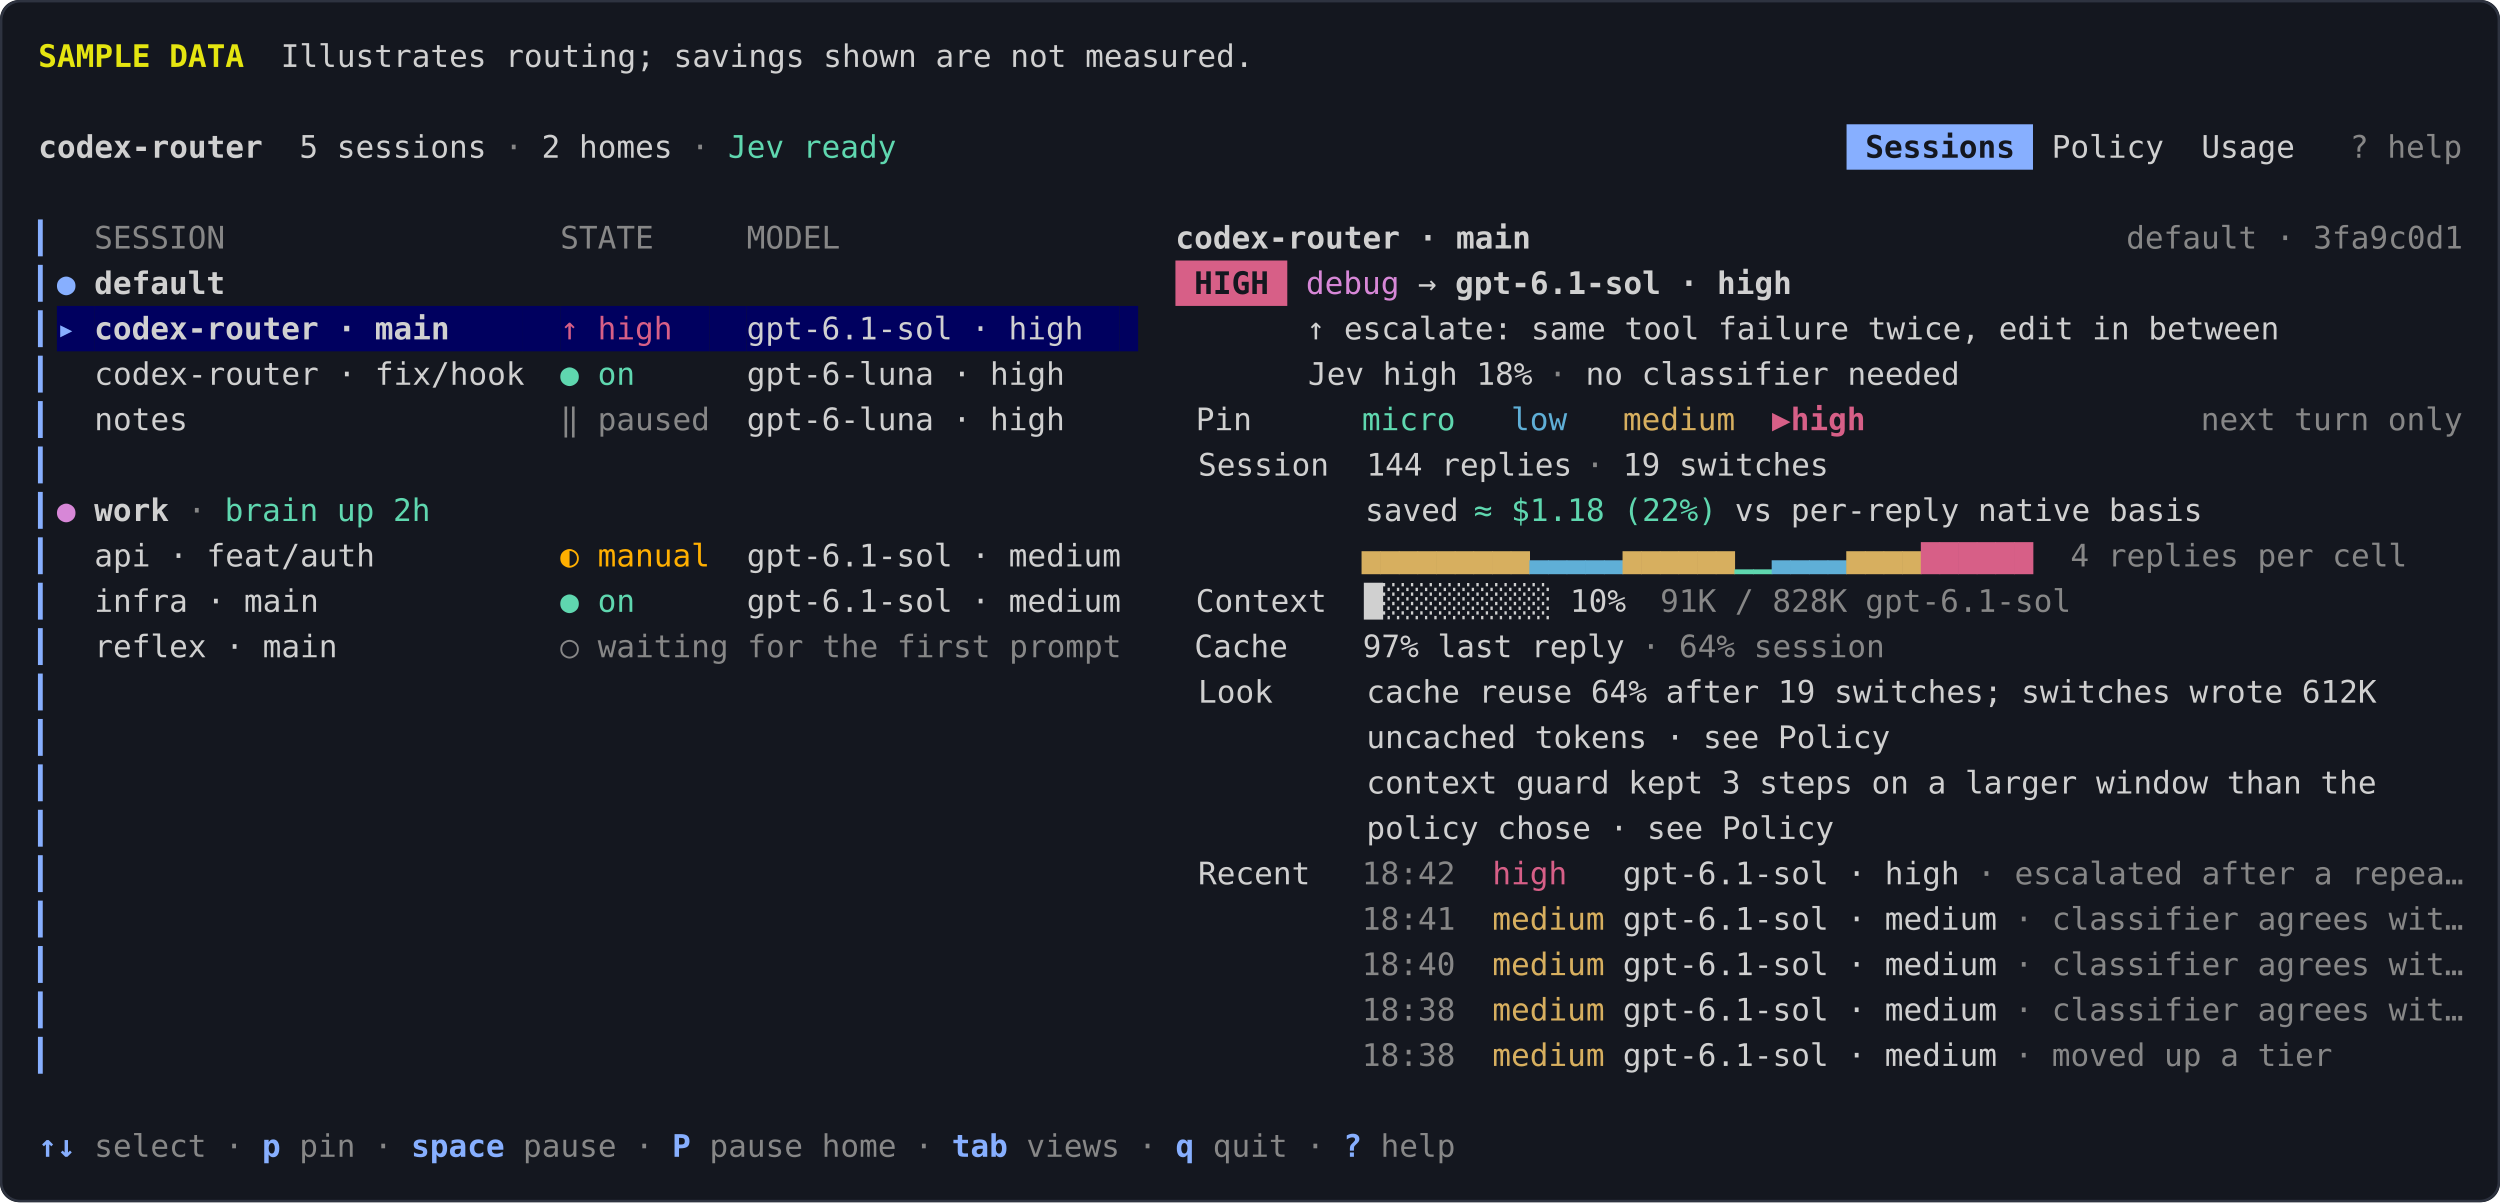
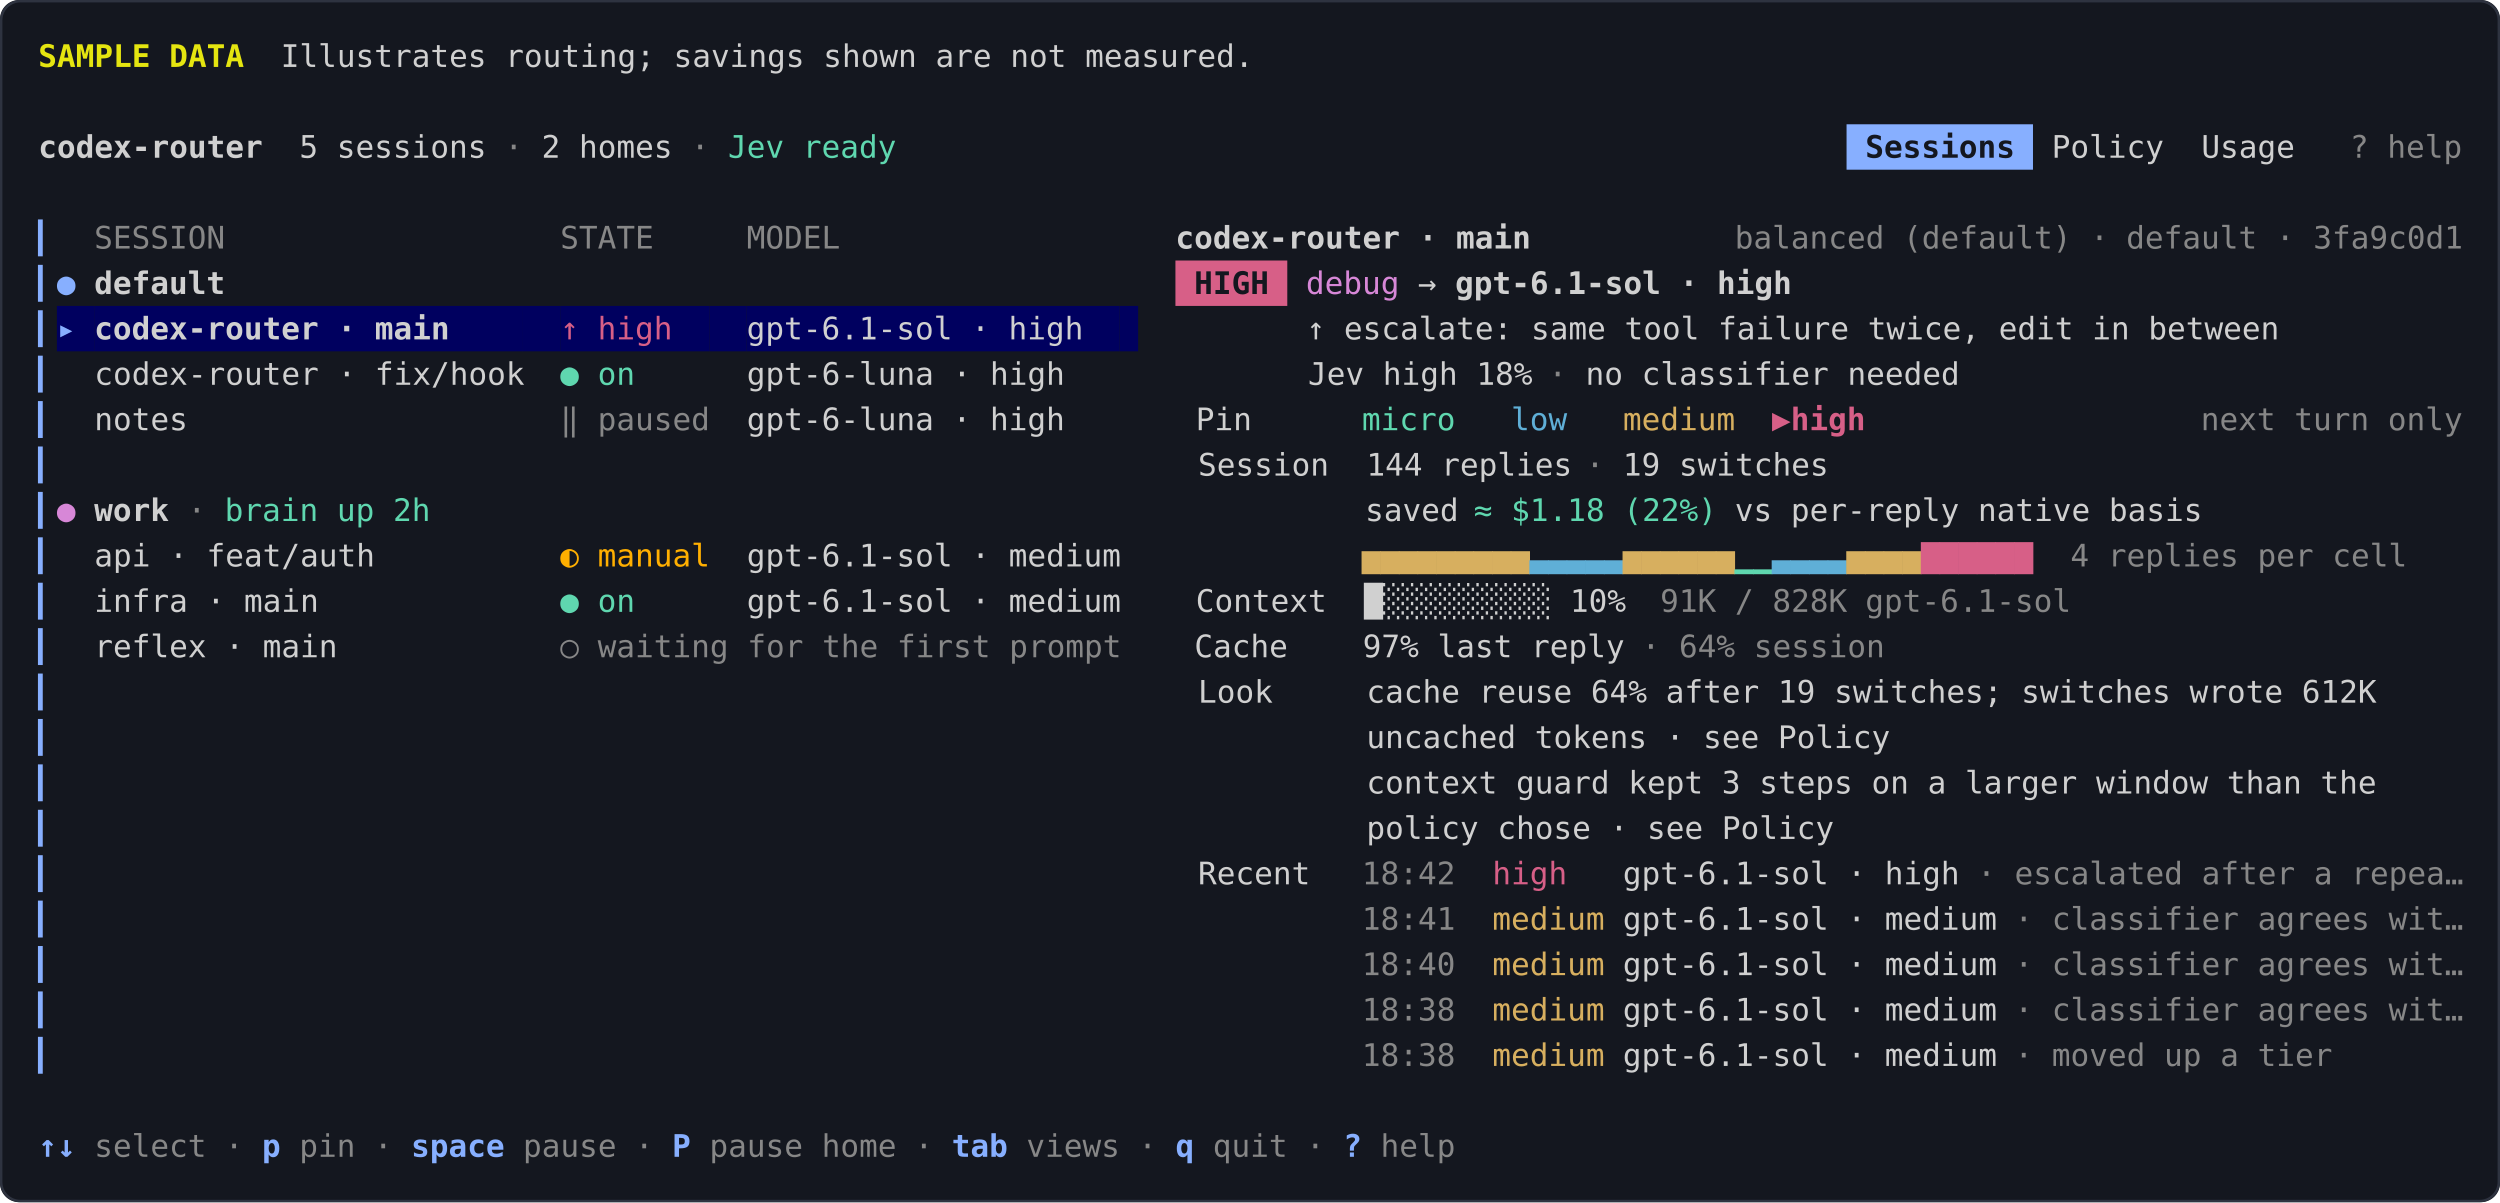
<svg xmlns="http://www.w3.org/2000/svg" viewBox="0 0 1046 503" width="1046" height="503" role="img" aria-labelledby="title desc">
  <style>text { font-family: ui-monospace, SFMono-Regular, Menlo, Consolas, 'DejaVu Sans Mono', monospace; font-size: 13px; }</style>
  <rect width="1046" height="503" rx="8" fill="#14171f" />
  <rect x="0.5" y="0.5" width="1045" height="502" rx="8" fill="none" stroke="#2e3340" />
  <text x="16.0" y="28.0" fill="#e5e510" font-weight="700" xml:space="preserve">SAMPLE DATA</text>
  <text x="101.8" y="28.0" fill="#d0d0d0" xml:space="preserve">  Illustrates routing; savings shown are not measured.</text>
  <text x="16.0" y="66.0" fill="#d0d0d0" font-weight="700" xml:space="preserve">codex-router</text>
  <text x="109.6" y="66.0" fill="#d0d0d0" xml:space="preserve">  5 sessions</text>
  <text x="203.2" y="66.0" fill="#878787" xml:space="preserve"> · </text>
  <text x="226.6" y="66.0" fill="#d0d0d0" xml:space="preserve">2 homes</text>
  <text x="281.2" y="66.0" fill="#878787" xml:space="preserve"> · </text>
  <text x="304.6" y="66.0" fill="#5fd7af" xml:space="preserve">Jev ready</text>
  <rect x="772.6" y="52.0" width="78.0" height="19" fill="#87afff" />
  <text x="772.6" y="66.0" fill="#14171f" font-weight="700" xml:space="preserve"> Sessions </text>
  <text x="850.6" y="66.0" fill="#d0d0d0" xml:space="preserve"> Policy  Usage   </text>
  <text x="983.2" y="66.0" fill="#878787" xml:space="preserve">? help</text>
  <text x="16.0" y="104.0" fill="#87afff" xml:space="preserve">▎</text>
  <text x="39.4" y="104.0" fill="#878787" xml:space="preserve">SESSION                </text>
  <text x="234.4" y="104.0" fill="#878787" xml:space="preserve">STATE   </text>
  <text x="312.4" y="104.0" fill="#878787" xml:space="preserve">MODEL               </text>
  <text x="491.8" y="104.0" fill="#d0d0d0" font-weight="700" xml:space="preserve">codex-router · main</text>
+   <text x="725.8" y="104.0" fill="#878787" xml:space="preserve">balanced (default) · </text>
  <text x="889.6" y="104.0" fill="#878787" xml:space="preserve">default · 3fa9c0d1</text>
  <text x="16.0" y="123.0" fill="#87afff" xml:space="preserve">▎</text>
  <text x="23.8" y="123.0" fill="#87afff" xml:space="preserve">● </text>
  <text x="39.4" y="123.0" fill="#d0d0d0" font-weight="700" xml:space="preserve">default</text>
  <rect x="491.8" y="109.0" width="46.8" height="19" fill="#d75f87" />
  <text x="491.8" y="123.0" fill="#14171f" font-weight="700" xml:space="preserve"> HIGH </text>
  <text x="546.4" y="123.0" fill="#d787d7" xml:space="preserve">debug</text>
  <text x="585.4" y="123.0" fill="#d0d0d0" xml:space="preserve"> → </text>
  <text x="608.8" y="123.0" fill="#d0d0d0" font-weight="700" xml:space="preserve">gpt-6.1-sol · high</text>
  <text x="16.0" y="142.0" fill="#87afff" xml:space="preserve">▎</text>
  <rect x="23.8" y="128.0" width="15.6" height="19" fill="#00005f" />
  <text x="23.8" y="142.0" fill="#87afff" font-weight="700" xml:space="preserve">▸ </text>
  <rect x="39.4" y="128.0" width="179.4" height="19" fill="#00005f" />
  <text x="39.4" y="142.0" fill="#d0d0d0" font-weight="700" xml:space="preserve">codex-router · main    </text>
  <rect x="218.8" y="128.0" width="15.6" height="19" fill="#00005f" />
  <rect x="234.4" y="128.0" width="62.4" height="19" fill="#00005f" />
  <text x="234.4" y="142.0" fill="#d75f87" xml:space="preserve">↑ high  </text>
  <rect x="296.8" y="128.0" width="15.6" height="19" fill="#00005f" />
  <rect x="312.4" y="128.0" width="156.0" height="19" fill="#00005f" />
  <text x="312.4" y="142.0" fill="#d0d0d0" xml:space="preserve">gpt-6.1-sol · high  </text>
  <rect x="468.4" y="128.0" width="7.8" height="19" fill="#00005f" />
  <text x="476.2" y="142.0" fill="#d0d0d0" xml:space="preserve">         ↑ escalate: same tool failure twice, edit in between</text>
  <text x="16.0" y="161.0" fill="#87afff" xml:space="preserve">▎</text>
  <text x="23.8" y="161.0" fill="#d0d0d0" xml:space="preserve">  codex-router · fix/hook  </text>
  <text x="234.4" y="161.0" fill="#5fd7af" xml:space="preserve">● on    </text>
  <text x="296.8" y="161.0" fill="#d0d0d0" xml:space="preserve">  gpt-6-luna · high             Jev high 18%</text>
  <text x="640.0" y="161.0" fill="#878787" xml:space="preserve"> · </text>
  <text x="663.4" y="161.0" fill="#d0d0d0" xml:space="preserve">no classifier needed</text>
  <text x="16.0" y="180.0" fill="#87afff" xml:space="preserve">▎</text>
  <text x="23.8" y="180.0" fill="#d0d0d0" xml:space="preserve">  notes                    </text>
  <text x="234.4" y="180.0" fill="#878787" xml:space="preserve">‖ paused</text>
  <text x="296.8" y="180.0" fill="#d0d0d0" xml:space="preserve">  gpt-6-luna · high       Pin     </text>
  <text x="562.0" y="180.0" fill="#5fd7af" xml:space="preserve"> micro  </text>
  <text x="624.4" y="180.0" fill="#5fafd7" xml:space="preserve"> low  </text>
  <text x="671.2" y="180.0" fill="#d7af5f" xml:space="preserve"> medium  </text>
  <text x="741.4" y="180.0" fill="#d75f87" font-weight="700" xml:space="preserve">▶high  </text>
  <text x="920.8" y="180.0" fill="#878787" xml:space="preserve">next turn only</text>
  <text x="16.0" y="199.0" fill="#87afff" xml:space="preserve">▎</text>
  <text x="23.8" y="199.0" fill="#d0d0d0" xml:space="preserve">                                                             Session  144 replies</text>
  <text x="655.6" y="199.0" fill="#878787" xml:space="preserve"> · </text>
  <text x="679.0" y="199.0" fill="#d0d0d0" xml:space="preserve">19 switches</text>
  <text x="16.0" y="218.0" fill="#87afff" xml:space="preserve">▎</text>
  <text x="23.8" y="218.0" fill="#d787d7" xml:space="preserve">● </text>
  <text x="39.4" y="218.0" fill="#d0d0d0" font-weight="700" xml:space="preserve">work</text>
  <text x="70.6" y="218.0" fill="#878787" xml:space="preserve"> · </text>
  <text x="94.0" y="218.0" fill="#5fd7af" xml:space="preserve">brain up 2h</text>
  <text x="179.8" y="218.0" fill="#d0d0d0" xml:space="preserve">                                                  saved </text>
  <text x="616.6" y="218.0" fill="#5fd7af" xml:space="preserve">≈ $1.18 (22%)</text>
  <text x="718.0" y="218.0" fill="#d0d0d0" xml:space="preserve"> vs per-reply native basis</text>
  <text x="16.0" y="237.0" fill="#87afff" xml:space="preserve">▎</text>
  <text x="23.8" y="237.0" fill="#d0d0d0" xml:space="preserve">  api · feat/auth          </text>
  <text x="234.4" y="237.0" fill="#ffaf00" xml:space="preserve">◐ manual</text>
  <text x="296.8" y="237.0" fill="#d0d0d0" xml:space="preserve">  gpt-6.1-sol · medium             </text>
  <text x="569.8" y="237.0" fill="#d7af5f" xml:space="preserve">▅</text>
  <text x="577.6" y="237.0" fill="#d7af5f" xml:space="preserve">▅</text>
  <text x="585.4" y="237.0" fill="#d7af5f" xml:space="preserve">▅</text>
  <text x="593.2" y="237.0" fill="#d7af5f" xml:space="preserve">▅</text>
  <text x="601.0" y="237.0" fill="#d7af5f" xml:space="preserve">▅</text>
  <text x="608.8" y="237.0" fill="#d7af5f" xml:space="preserve">▅</text>
  <text x="616.6" y="237.0" fill="#d7af5f" xml:space="preserve">▅</text>
  <text x="624.4" y="237.0" fill="#d7af5f" xml:space="preserve">▅</text>
  <text x="632.2" y="237.0" fill="#d7af5f" xml:space="preserve">▅</text>
  <text x="640.0" y="237.0" fill="#5fafd7" xml:space="preserve">▃</text>
  <text x="647.8" y="237.0" fill="#5fafd7" xml:space="preserve">▃</text>
  <text x="655.6" y="237.0" fill="#5fafd7" xml:space="preserve">▃</text>
  <text x="663.4" y="237.0" fill="#5fafd7" xml:space="preserve">▃</text>
  <text x="671.2" y="237.0" fill="#5fafd7" xml:space="preserve">▃</text>
  <text x="679.0" y="237.0" fill="#d7af5f" xml:space="preserve">▅</text>
  <text x="686.8" y="237.0" fill="#d7af5f" xml:space="preserve">▅</text>
  <text x="694.6" y="237.0" fill="#d7af5f" xml:space="preserve">▅</text>
  <text x="702.4" y="237.0" fill="#d7af5f" xml:space="preserve">▅</text>
  <text x="710.2" y="237.0" fill="#d7af5f" xml:space="preserve">▅</text>
  <text x="718.0" y="237.0" fill="#d7af5f" xml:space="preserve">▅</text>
  <text x="725.8" y="237.0" fill="#5fd7af" xml:space="preserve">▁</text>
  <text x="733.6" y="237.0" fill="#5fd7af" xml:space="preserve">▁</text>
  <text x="741.4" y="237.0" fill="#5fafd7" xml:space="preserve">▃</text>
  <text x="749.2" y="237.0" fill="#5fafd7" xml:space="preserve">▃</text>
  <text x="757.0" y="237.0" fill="#5fafd7" xml:space="preserve">▃</text>
  <text x="764.8" y="237.0" fill="#5fafd7" xml:space="preserve">▃</text>
  <text x="772.6" y="237.0" fill="#d7af5f" xml:space="preserve">▅</text>
  <text x="780.4" y="237.0" fill="#d7af5f" xml:space="preserve">▅</text>
  <text x="788.2" y="237.0" fill="#d7af5f" xml:space="preserve">▅</text>
  <text x="796.0" y="237.0" fill="#d7af5f" xml:space="preserve">▅</text>
  <text x="803.8" y="237.0" fill="#d75f87" xml:space="preserve">▇</text>
  <text x="811.6" y="237.0" fill="#d75f87" xml:space="preserve">▇</text>
  <text x="819.4" y="237.0" fill="#d75f87" xml:space="preserve">▇</text>
  <text x="827.2" y="237.0" fill="#d75f87" xml:space="preserve">▇</text>
  <text x="835.0" y="237.0" fill="#d75f87" xml:space="preserve">▇</text>
  <text x="842.8" y="237.0" fill="#d75f87" xml:space="preserve">▇</text>
  <text x="850.6" y="237.0" fill="#878787" xml:space="preserve">  4 replies per cell</text>
  <text x="16.0" y="256.0" fill="#87afff" xml:space="preserve">▎</text>
  <text x="23.8" y="256.0" fill="#d0d0d0" xml:space="preserve">  infra · main             </text>
  <text x="234.4" y="256.0" fill="#5fd7af" xml:space="preserve">● on    </text>
  <text x="296.8" y="256.0" fill="#d0d0d0" xml:space="preserve">  gpt-6.1-sol · medium    Context  █░░░░░░░░░ 10%  </text>
  <text x="694.6" y="256.0" fill="#878787" xml:space="preserve">91K / 828K</text>
  <text x="772.6" y="256.0" fill="#878787" xml:space="preserve"> gpt-6.1-sol</text>
  <text x="16.0" y="275.0" fill="#87afff" xml:space="preserve">▎</text>
  <text x="23.8" y="275.0" fill="#d0d0d0" xml:space="preserve">  reflex · main            </text>
  <text x="234.4" y="275.0" fill="#878787" xml:space="preserve">○ waiting for the first prompt</text>
  <text x="468.4" y="275.0" fill="#d0d0d0" xml:space="preserve">    Cache    97% last reply</text>
  <text x="679.0" y="275.0" fill="#878787" xml:space="preserve"> · 64% session</text>
  <text x="16.0" y="294.0" fill="#87afff" xml:space="preserve">▎</text>
  <text x="23.8" y="294.0" fill="#d0d0d0" xml:space="preserve">                                                             Look     cache reuse 64% after 19 switches; switches wrote 612K</text>
  <text x="16.0" y="313.0" fill="#87afff" xml:space="preserve">▎</text>
  <text x="23.8" y="313.0" fill="#d0d0d0" xml:space="preserve">                                                                      uncached tokens · see Policy</text>
  <text x="16.0" y="332.0" fill="#87afff" xml:space="preserve">▎</text>
  <text x="23.8" y="332.0" fill="#d0d0d0" xml:space="preserve">                                                                      context guard kept 3 steps on a larger window than the</text>
  <text x="16.0" y="351.0" fill="#87afff" xml:space="preserve">▎</text>
  <text x="23.8" y="351.0" fill="#d0d0d0" xml:space="preserve">                                                                      policy chose · see Policy</text>
  <text x="16.0" y="370.0" fill="#87afff" xml:space="preserve">▎</text>
  <text x="23.8" y="370.0" fill="#d0d0d0" xml:space="preserve">                                                             Recent   </text>
  <text x="569.8" y="370.0" fill="#878787" xml:space="preserve">18:42  </text>
  <text x="624.4" y="370.0" fill="#d75f87" xml:space="preserve">high   </text>
  <text x="679.0" y="370.0" fill="#d0d0d0" xml:space="preserve">gpt-6.1-sol · high</text>
  <text x="819.4" y="370.0" fill="#878787" xml:space="preserve"> · escalated after a repea…</text>
  <text x="16.0" y="389.0" fill="#87afff" xml:space="preserve">▎</text>
  <text x="569.8" y="389.0" fill="#878787" xml:space="preserve">18:41  </text>
  <text x="624.4" y="389.0" fill="#d7af5f" xml:space="preserve">medium </text>
  <text x="679.0" y="389.0" fill="#d0d0d0" xml:space="preserve">gpt-6.1-sol · medium</text>
  <text x="835.0" y="389.0" fill="#878787" xml:space="preserve"> · classifier agrees wit…</text>
  <text x="16.0" y="408.0" fill="#87afff" xml:space="preserve">▎</text>
  <text x="569.8" y="408.0" fill="#878787" xml:space="preserve">18:40  </text>
  <text x="624.4" y="408.0" fill="#d7af5f" xml:space="preserve">medium </text>
  <text x="679.0" y="408.0" fill="#d0d0d0" xml:space="preserve">gpt-6.1-sol · medium</text>
  <text x="835.0" y="408.0" fill="#878787" xml:space="preserve"> · classifier agrees wit…</text>
  <text x="16.0" y="427.0" fill="#87afff" xml:space="preserve">▎</text>
  <text x="569.8" y="427.0" fill="#878787" xml:space="preserve">18:38  </text>
  <text x="624.4" y="427.0" fill="#d7af5f" xml:space="preserve">medium </text>
  <text x="679.0" y="427.0" fill="#d0d0d0" xml:space="preserve">gpt-6.1-sol · medium</text>
  <text x="835.0" y="427.0" fill="#878787" xml:space="preserve"> · classifier agrees wit…</text>
  <text x="16.0" y="446.0" fill="#87afff" xml:space="preserve">▎</text>
  <text x="569.8" y="446.0" fill="#878787" xml:space="preserve">18:38  </text>
  <text x="624.4" y="446.0" fill="#d7af5f" xml:space="preserve">medium </text>
  <text x="679.0" y="446.0" fill="#d0d0d0" xml:space="preserve">gpt-6.1-sol · medium</text>
  <text x="835.0" y="446.0" fill="#878787" xml:space="preserve"> · moved up a tier</text>
  <text x="16.0" y="484.0" fill="#87afff" font-weight="700" xml:space="preserve">↑↓</text>
  <text x="31.6" y="484.0" fill="#878787" xml:space="preserve"> select</text>
  <text x="86.2" y="484.0" fill="#878787" xml:space="preserve"> · </text>
  <text x="109.6" y="484.0" fill="#87afff" font-weight="700" xml:space="preserve">p</text>
  <text x="117.4" y="484.0" fill="#878787" xml:space="preserve"> pin</text>
  <text x="148.6" y="484.0" fill="#878787" xml:space="preserve"> · </text>
  <text x="172.0" y="484.0" fill="#87afff" font-weight="700" xml:space="preserve">space</text>
  <text x="211.0" y="484.0" fill="#878787" xml:space="preserve"> pause</text>
  <text x="257.8" y="484.0" fill="#878787" xml:space="preserve"> · </text>
  <text x="281.2" y="484.0" fill="#87afff" font-weight="700" xml:space="preserve">P</text>
  <text x="289.0" y="484.0" fill="#878787" xml:space="preserve"> pause home</text>
  <text x="374.8" y="484.0" fill="#878787" xml:space="preserve"> · </text>
  <text x="398.2" y="484.0" fill="#87afff" font-weight="700" xml:space="preserve">tab</text>
  <text x="421.6" y="484.0" fill="#878787" xml:space="preserve"> views</text>
  <text x="468.4" y="484.0" fill="#878787" xml:space="preserve"> · </text>
  <text x="491.8" y="484.0" fill="#87afff" font-weight="700" xml:space="preserve">q</text>
  <text x="499.6" y="484.0" fill="#878787" xml:space="preserve"> quit</text>
  <text x="538.6" y="484.0" fill="#878787" xml:space="preserve"> · </text>
  <text x="562.0" y="484.0" fill="#87afff" font-weight="700" xml:space="preserve">?</text>
  <text x="569.8" y="484.0" fill="#878787" xml:space="preserve"> help</text>
</svg>
